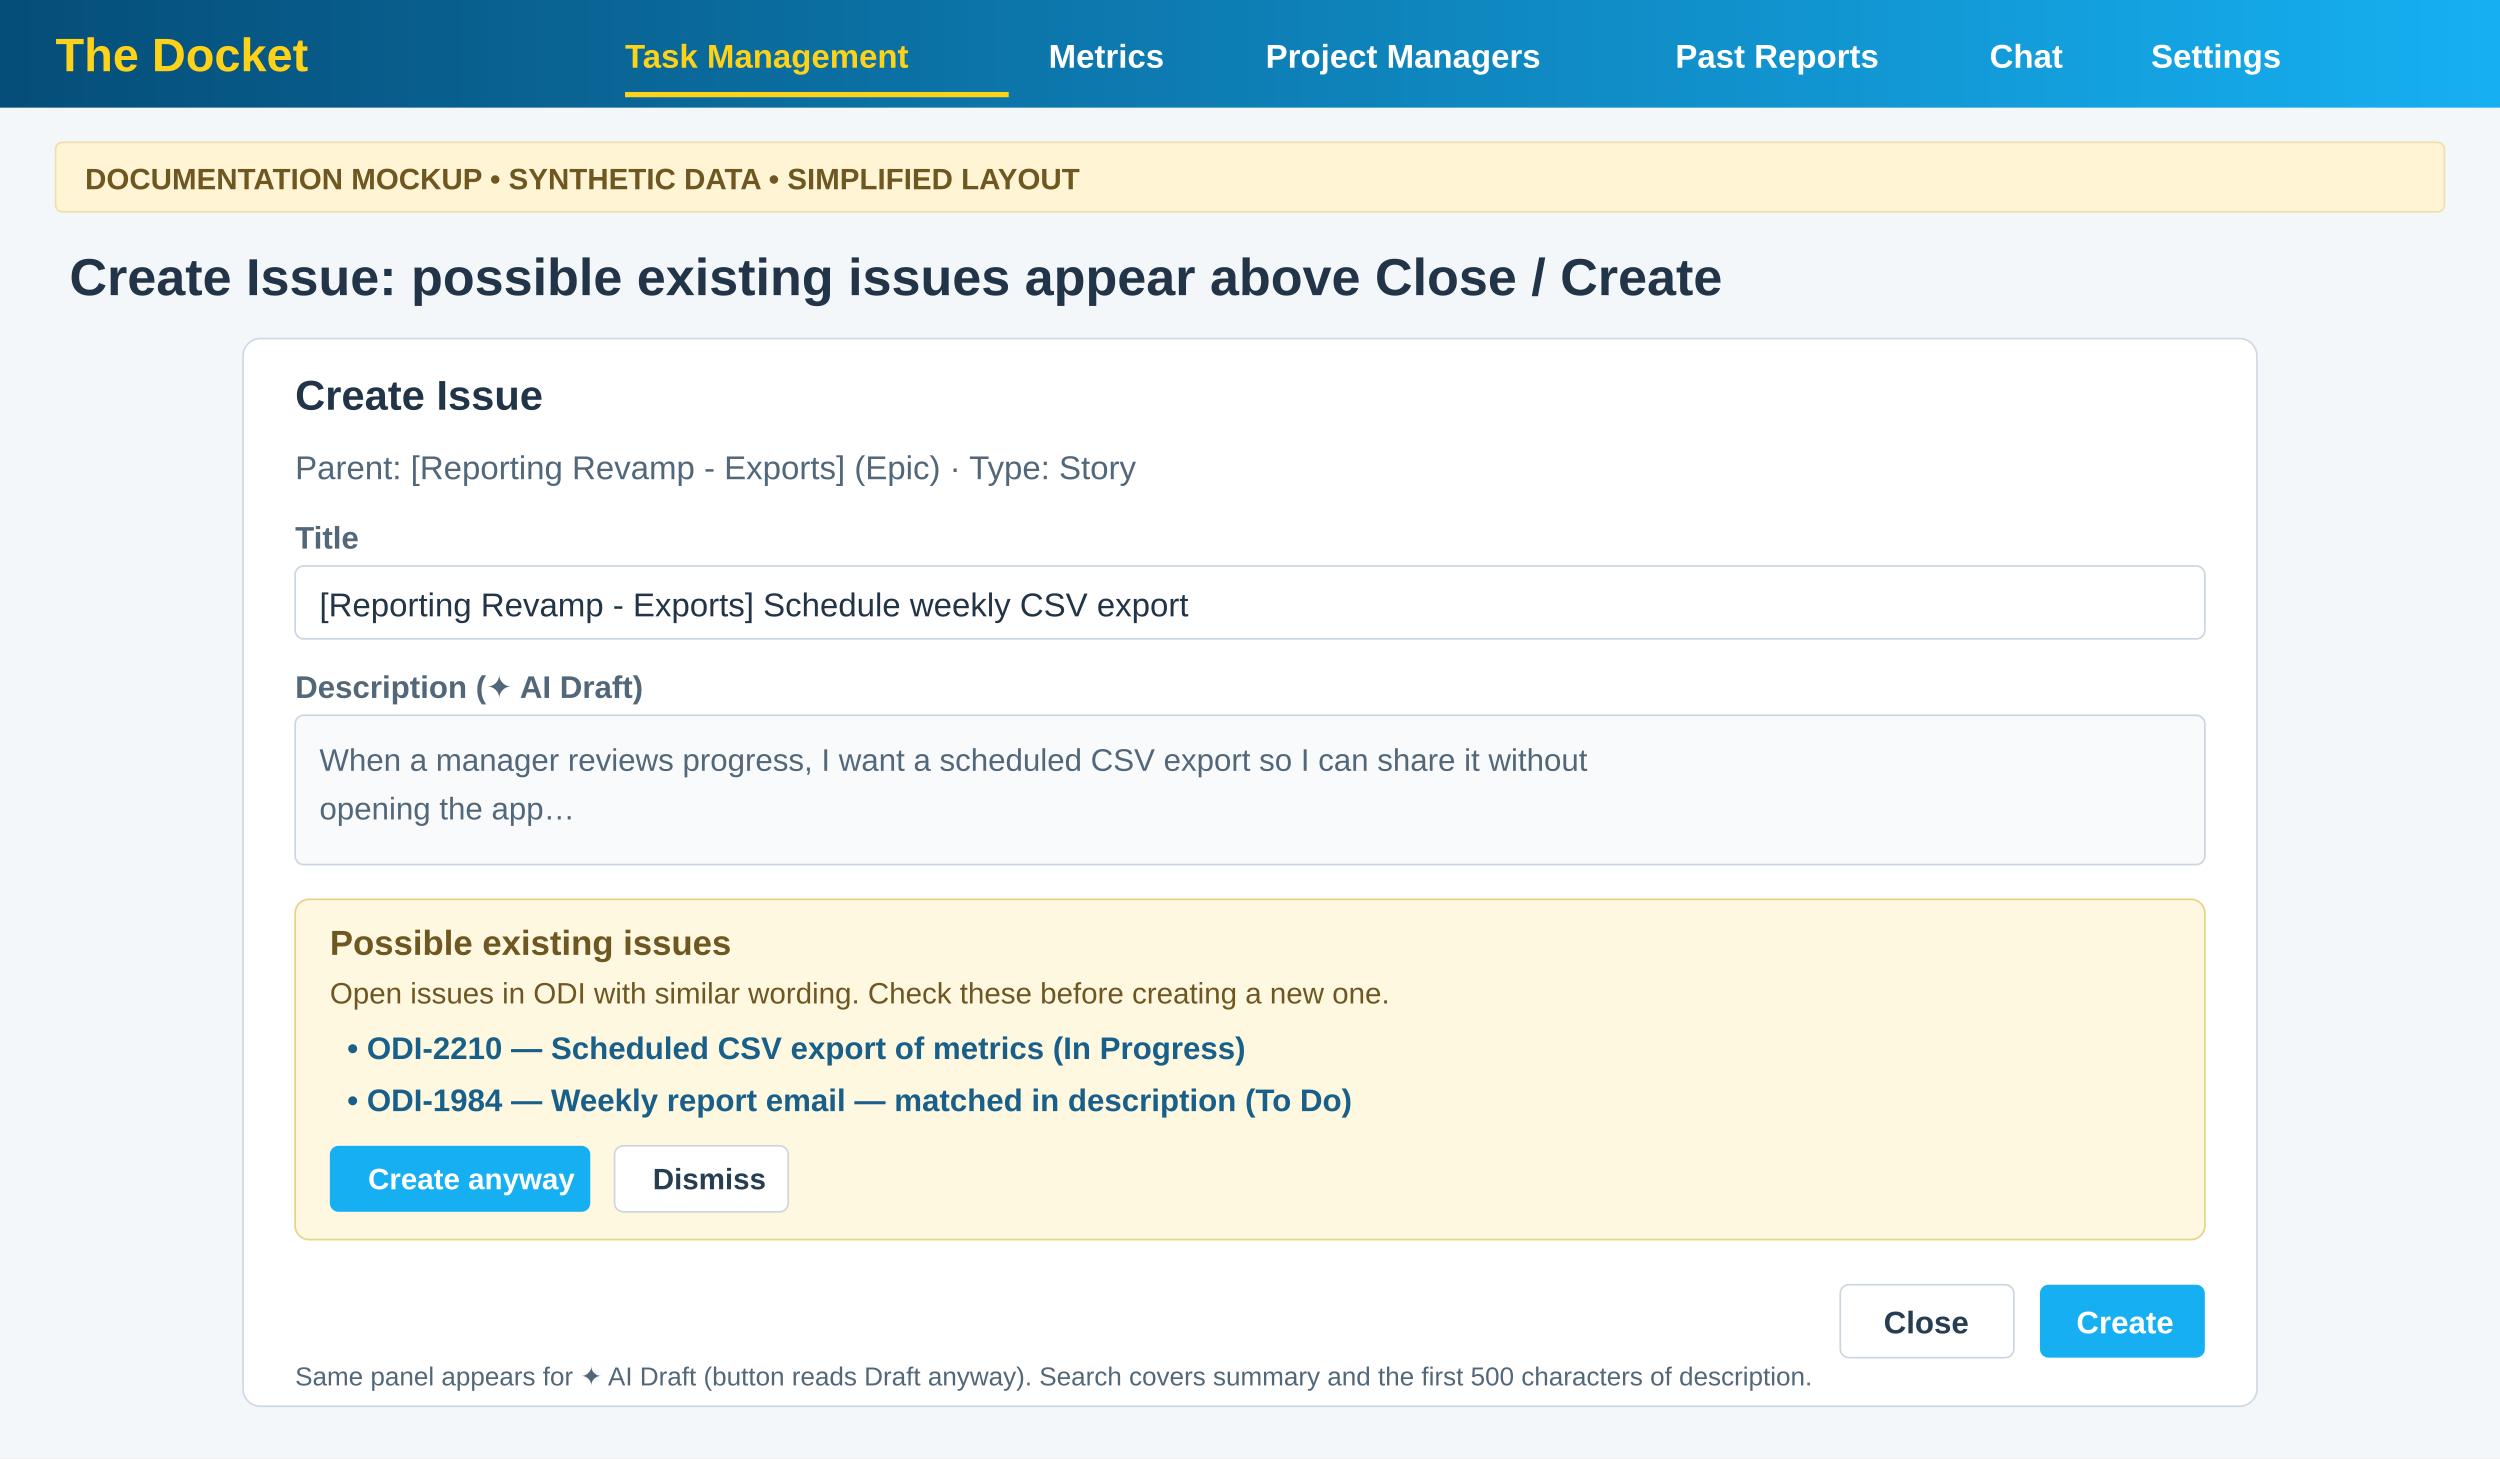
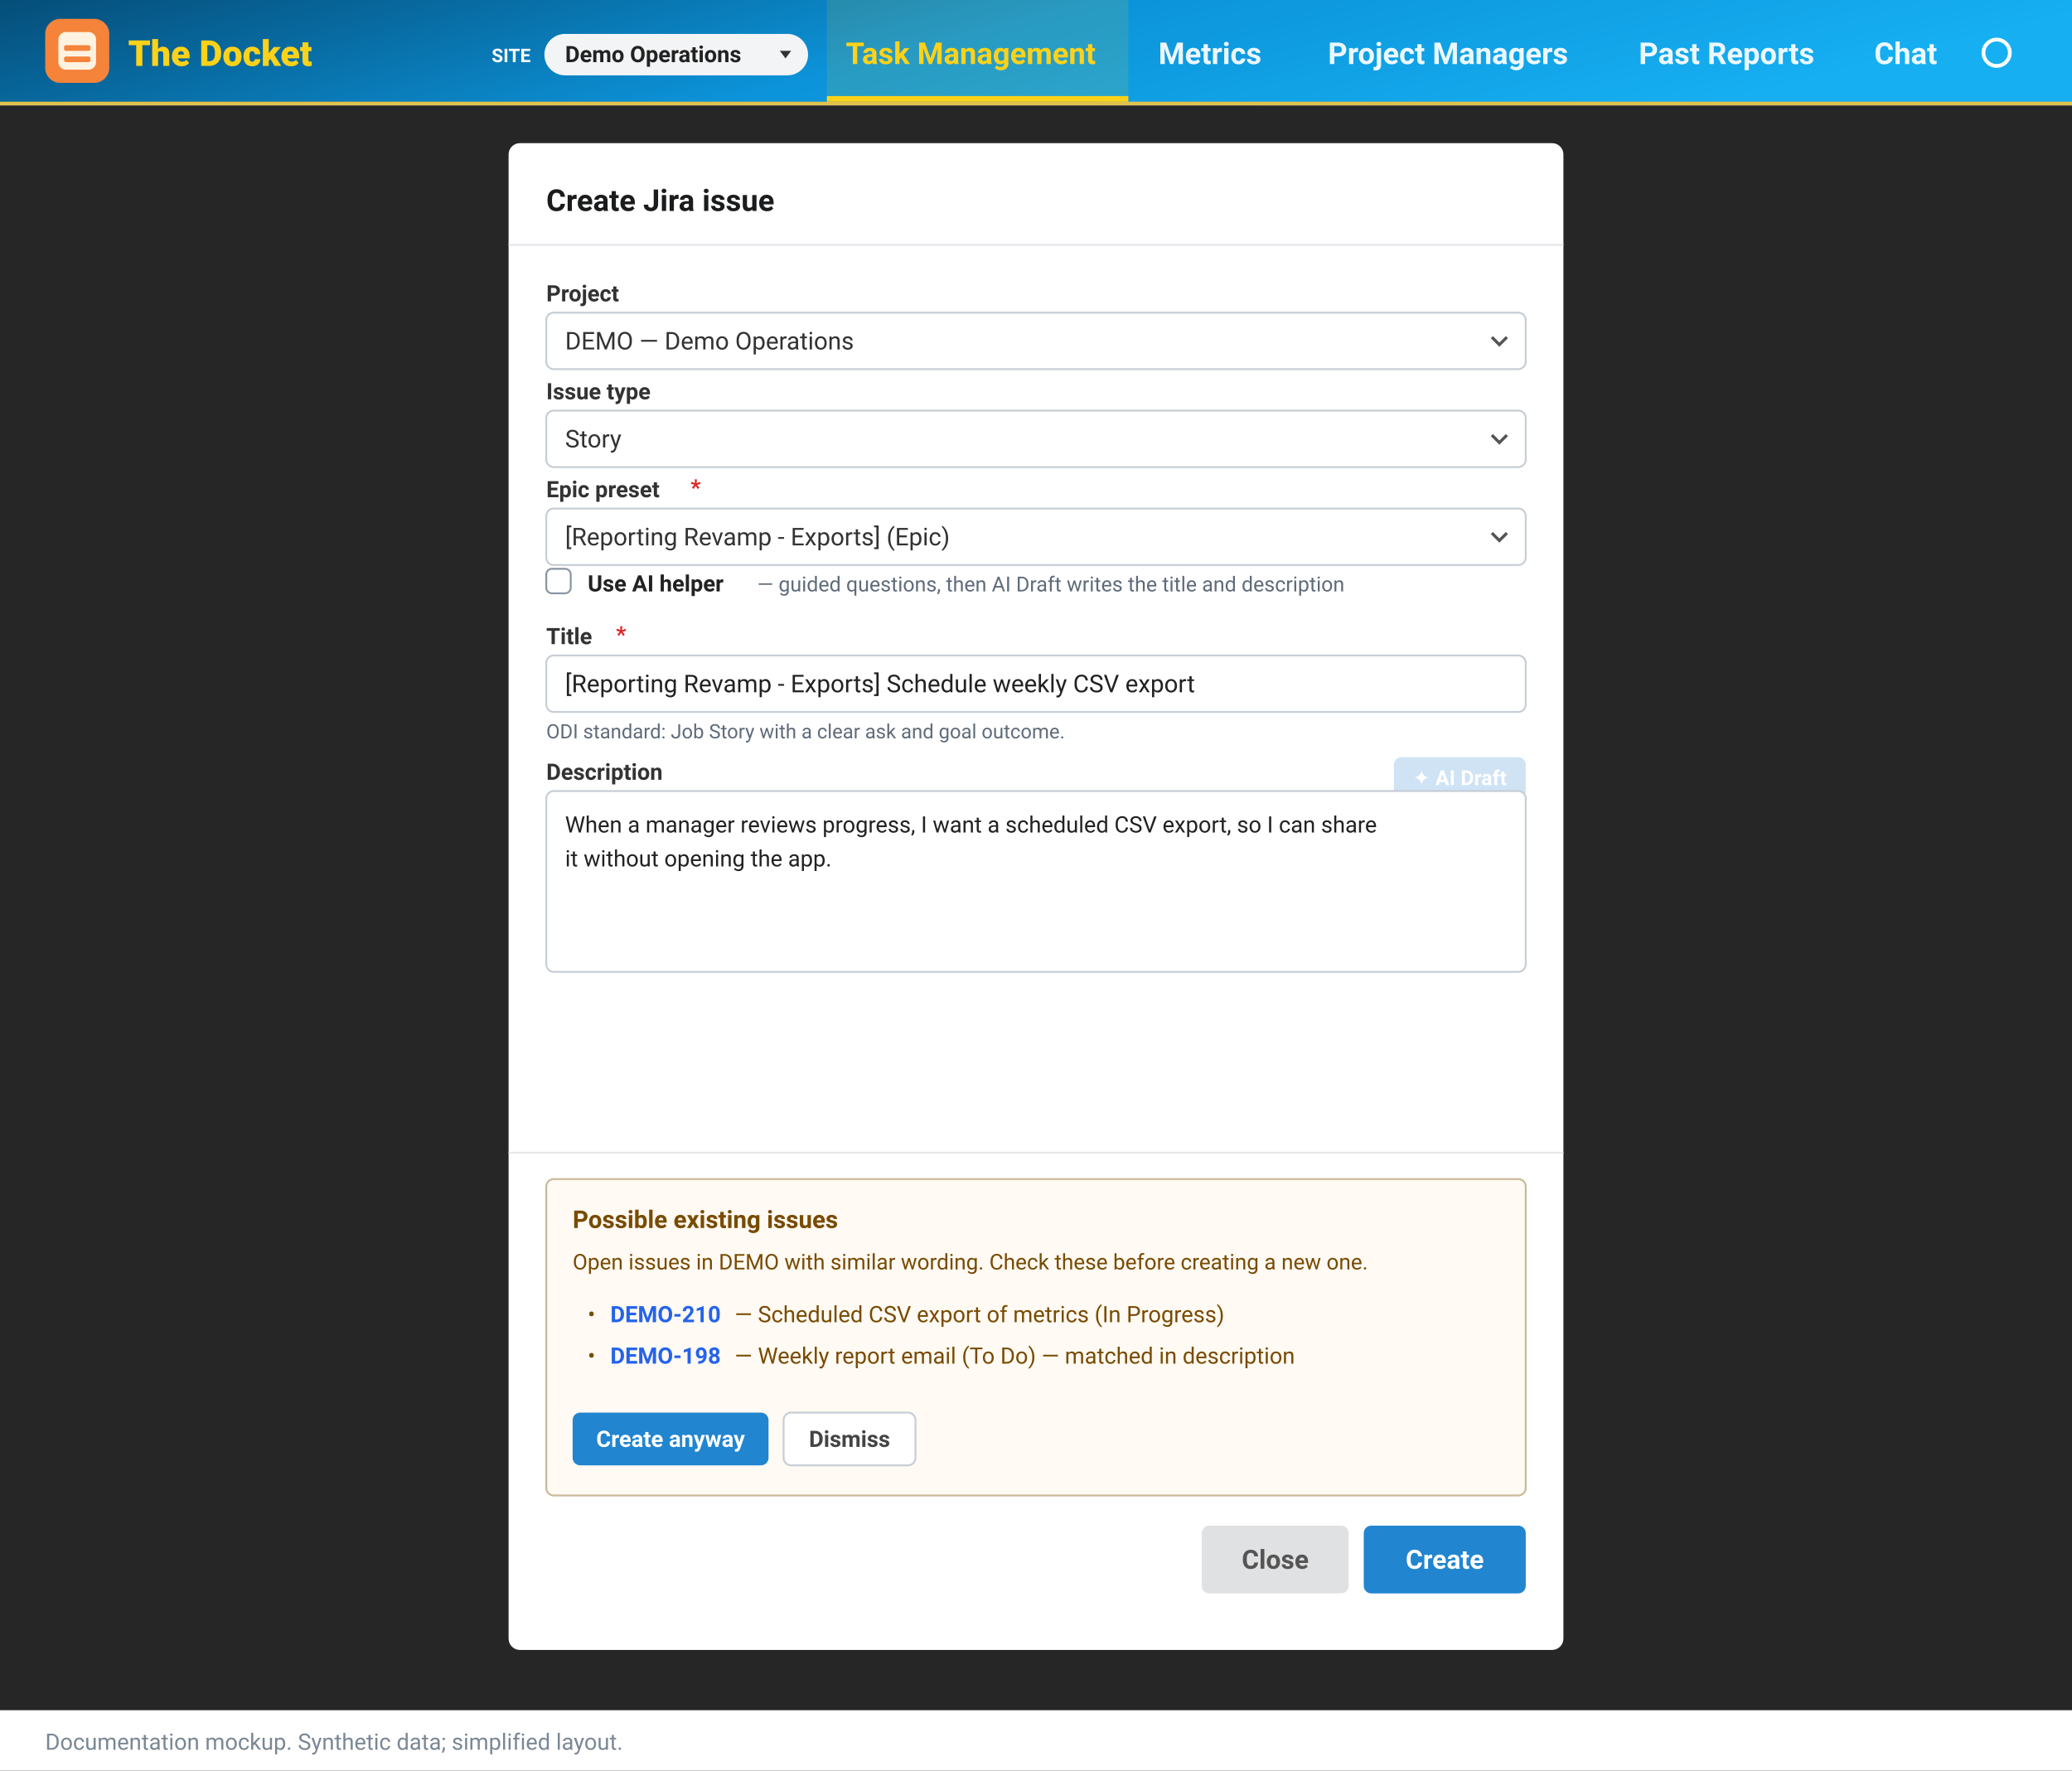
- <svg xmlns="http://www.w3.org/2000/svg" width="1440" height="840" viewBox="0 0 1440 840" role="img" aria-labelledby="title desc">
-   <defs>
-     <linearGradient id="nav">
-       <stop stop-color="#054d78" />
-       <stop offset="1" stop-color="#16b0f2" />
-     </linearGradient>
-   </defs>
-   <g font-family="Arial, Helvetica, sans-serif">
-     <rect x="0" y="0" width="1440" height="840" fill="#f4f7fa" />
-     <rect x="0" y="0" width="1440" height="62" fill="url(#nav)" />
-     <text x="32" y="41" font-size="27" fill="#fdd219" font-weight="700">The Docket</text>
-     <text x="360" y="39" font-size="19" fill="#fdd219" font-weight="600">Task Management</text>
-     <rect x="360" y="53" width="221" height="3" fill="#fdd219" />
-     <text x="604" y="39" font-size="19" fill="white" font-weight="600">Metrics</text>
-     <text x="729" y="39" font-size="19" fill="white" font-weight="600">Project Managers</text>
-     <text x="965" y="39" font-size="19" fill="white" font-weight="600">Past Reports</text>
-     <text x="1146" y="39" font-size="19" fill="white" font-weight="600">Chat</text>
-     <text x="1239" y="39" font-size="19" fill="white" font-weight="600">Settings</text>
-     <rect x="32" y="82" width="1376" height="40" rx="4" fill="#fff5d5" stroke="#eddfaa" />
-     <text x="49" y="109" font-size="17" fill="#6e5720" font-weight="700">DOCUMENTATION MOCKUP  •  SYNTHETIC DATA  •  SIMPLIFIED LAYOUT</text>
-     <text x="40" y="170" font-size="30" fill="#223447" font-weight="700">Create Issue: possible existing issues appear above Close / Create</text>
-     <rect x="140" y="195" width="1160" height="615" rx="10" fill="white" stroke="#cfd9e3" />
-     <text x="170" y="236" font-size="24" fill="#223447" font-weight="700">Create Issue</text>
-     <text x="170" y="276" font-size="19" fill="#526779" font-weight="400">Parent: [Reporting Revamp - Exports] (Epic)  ·  Type: Story</text>
-     <text x="170" y="316" font-size="18" fill="#526779" font-weight="700">Title</text>
-     <rect x="170" y="326" width="1100" height="42" rx="5" fill="white" stroke="#ccd6e1" />
-     <text x="184" y="355" font-size="19" fill="#223447" font-weight="400">[Reporting Revamp - Exports] Schedule weekly CSV export</text>
-     <text x="170" y="402" font-size="18" fill="#526779" font-weight="700">Description  (✦ AI Draft)</text>
-     <rect x="170" y="412" width="1100" height="86" rx="5" fill="#f8fafc" stroke="#ccd6e1" />
-     <text x="184" y="444" font-size="18" fill="#526779" font-weight="400">When a manager reviews progress, I want a scheduled CSV export so I can share it without</text>
-     <text x="184" y="472" font-size="18" fill="#526779" font-weight="400">opening the app…</text>
-     <rect x="170" y="518" width="1100" height="196" rx="8" fill="#fff8e1" stroke="#e7d28a" />
-     <text x="190" y="550" font-size="20" fill="#6e5720" font-weight="700">Possible existing issues</text>
-     <text x="190" y="578" font-size="17" fill="#6e5720" font-weight="400">Open issues in ODI with similar wording. Check these before creating a new one.</text>
-     <text x="200" y="610" font-size="18" fill="#185f89" font-weight="600">• ODI-2210 — Scheduled CSV export of metrics (In Progress)</text>
-     <text x="200" y="640" font-size="18" fill="#185f89" font-weight="600">• ODI-1984 — Weekly report email — matched in description (To Do)</text>
-     <rect x="190" y="660" width="150" height="38" rx="5" fill="#16b0f2" />
-     <text x="212" y="685" font-size="17" fill="white" font-weight="700">Create anyway</text>
-     <rect x="354" y="660" width="100" height="38" rx="5" fill="white" stroke="#ccd6e1" />
-     <text x="376" y="685" font-size="17" fill="#263d52" font-weight="600">Dismiss</text>
-     <rect x="1060" y="740" width="100" height="42" rx="5" fill="white" stroke="#ccd6e1" />
-     <text x="1085" y="768" font-size="18" fill="#263d52" font-weight="600">Close</text>
-     <rect x="1175" y="740" width="95" height="42" rx="5" fill="#16b0f2" />
-     <text x="1196" y="768" font-size="18" fill="white" font-weight="700">Create</text>
-     <text x="170" y="798" font-size="15" fill="#526779" font-weight="400">Same panel appears for ✦ AI Draft (button reads Draft anyway). Search covers summary and the first 500 characters of description.</text>
+ <svg xmlns="http://www.w3.org/2000/svg" width="1100" height="940" viewBox="0 0 1100 940" role="img" aria-labelledby="title desc">
+   <g font-family="-apple-system, BlinkMacSystemFont, 'Segoe UI', Roboto, Helvetica, Arial, sans-serif">
+     <rect x="0" y="0" width="1100" height="940" fill="#fff" />
+     <defs>
+       <linearGradient id="nav" x1="0" y1="0" x2="1" y2="0.2">
+         <stop offset="0" stop-color="#054d78" />
+         <stop offset="0.52" stop-color="#0c93d9" />
+         <stop offset="1" stop-color="#16b0f2" />
+       </linearGradient>
+       <linearGradient id="joke" x1="0" y1="0" x2="1" y2="0">
+         <stop offset="0" stop-color="#FDD219" />
+         <stop offset="0.55" stop-color="#FB9429" />
+         <stop offset="1" stop-color="#F95E4A" />
+       </linearGradient>
+     </defs>
+     <rect x="0" y="0" width="1100" height="56" rx="0" fill="url(#nav)" stroke="none" stroke-width="1" />
+     <rect x="0" y="54" width="1100" height="2" rx="0" fill="#e1c24a" stroke="none" stroke-width="1" />
+     <rect x="24" y="10" width="34" height="34" rx="8" fill="#f5833a" stroke="none" stroke-width="1" />
+     <rect x="31" y="17" width="20" height="20" rx="4" fill="#fff2e0" stroke="none" stroke-width="1" />
+     <rect x="34" y="24" width="14" height="3" rx="1" fill="#f5833a" stroke="none" stroke-width="1" />
+     <rect x="34" y="30" width="14" height="3" rx="1" fill="#f5833a" stroke="none" stroke-width="1" />
+     <text x="68" y="35" font-size="19" fill="#FDD219" font-weight="800" text-anchor="start">The Docket</text>
+     <text x="261" y="33" font-size="10" fill="#fff" font-weight="700" text-anchor="start">SITE</text>
+     <rect x="289" y="18" width="140" height="22" rx="11" fill="#f3f4f6" stroke="none" stroke-width="1" />
+     <text x="300" y="33" font-size="12" fill="#222" font-weight="700" text-anchor="start">Demo Operations</text>
+     <path d="M414 27 l3 4 l3 -4" fill="#333" />
+     <rect x="439" y="0" width="160" height="54" rx="0" fill="rgba(253,210,25,0.12)" stroke="none" stroke-width="1" />
+     <rect x="439" y="51" width="160" height="3" rx="0" fill="#FDD219" stroke="none" stroke-width="1" />
+     <text x="449" y="34" font-size="16" fill="#FDD219" font-weight="600" text-anchor="start">Task Management</text>
+     <text x="615" y="34" font-size="16" fill="rgba(255,255,255,0.92)" font-weight="600" text-anchor="start">Metrics</text>
+     <text x="705" y="34" font-size="16" fill="rgba(255,255,255,0.92)" font-weight="600" text-anchor="start">Project Managers</text>
+     <text x="870" y="34" font-size="16" fill="rgba(255,255,255,0.92)" font-weight="600" text-anchor="start">Past Reports</text>
+     <text x="995" y="34" font-size="16" fill="rgba(255,255,255,0.92)" font-weight="600" text-anchor="start">Chat</text>
+     <circle cx="1060" cy="28" r="7" fill="none" stroke="#fff" stroke-width="2" />
+     <rect x="0" y="56" width="1100" height="884" rx="0" fill="#262626" stroke="none" stroke-width="1" />
+     <rect x="270" y="76" width="560" height="800" rx="6" fill="#fff" stroke="none" stroke-width="1" />
+     <text x="290" y="112" font-size="16" fill="#1b1c1d" font-weight="700" text-anchor="start">Create Jira issue</text>
+     <line x1="270" y1="130" x2="830" y2="130" stroke="#e5e7eb" stroke-width="1" />
+     <text x="290" y="160" font-size="12" fill="#333" font-weight="700" text-anchor="start">Project</text>
+     <rect x="290" y="166" width="520" height="30" rx="4" fill="#fff" stroke="#c7ced6" stroke-width="1" />
+     <text x="300" y="185.55" font-size="13" fill="#333" font-weight="400" text-anchor="start">DEMO — Demo Operations</text>
+     <path d="M792 179.0 l4 4 l4 -4" stroke="#555" stroke-width="1.6" fill="none" />
+     <text x="290" y="212" font-size="12" fill="#333" font-weight="700" text-anchor="start">Issue type</text>
+     <rect x="290" y="218" width="520" height="30" rx="4" fill="#fff" stroke="#c7ced6" stroke-width="1" />
+     <text x="300" y="237.55" font-size="13" fill="#333" font-weight="400" text-anchor="start">Story</text>
+     <path d="M792 231.0 l4 4 l4 -4" stroke="#555" stroke-width="1.6" fill="none" />
+     <text x="290" y="264" font-size="12" fill="#333" font-weight="700" text-anchor="start">Epic preset</text>
+     <text x="366.6" y="263" font-size="12" fill="#db2828" font-weight="700" text-anchor="start">*</text>
+     <rect x="290" y="270" width="520" height="30" rx="4" fill="#fff" stroke="#c7ced6" stroke-width="1" />
+     <text x="300" y="289.55" font-size="13" fill="#333" font-weight="400" text-anchor="start">[Reporting Revamp - Exports] (Epic)</text>
+     <path d="M792 283.0 l4 4 l4 -4" stroke="#555" stroke-width="1.6" fill="none" />
+     <rect x="290" y="302" width="13" height="13" rx="3" fill="#fff" stroke="#8c96a3" stroke-width="1" />
+     <text x="312" y="314" font-size="12" fill="#222" font-weight="700" text-anchor="start">Use AI helper</text>
+     <text x="402" y="314" font-size="11" fill="#5f6b7a" font-weight="400" text-anchor="start">— guided questions, then AI Draft writes the title and description</text>
+     <text x="290" y="342" font-size="12" fill="#333" font-weight="700" text-anchor="start">Title</text>
+     <text x="327.0" y="341" font-size="12" fill="#db2828" font-weight="700" text-anchor="start">*</text>
+     <rect x="290" y="348" width="520" height="30" rx="4" fill="#fff" stroke="#c7ced6" stroke-width="1" />
+     <text x="300" y="367.55" font-size="13" fill="#222" font-weight="400" text-anchor="start">[Reporting Revamp - Exports] Schedule weekly CSV export</text>
+     <text x="290" y="392" font-size="10.5" fill="#5f6b7a" font-weight="400" text-anchor="start">ODI standard: Job Story with a clear ask and goal outcome.</text>
+     <text x="290" y="414" font-size="12" fill="#333" font-weight="700" text-anchor="start">Description</text>
+     <rect x="740" y="402" width="70" height="22" rx="4" fill="#cfe3f5" stroke="none" stroke-width="1" />
+     <text x="775.0" y="416.85" font-size="11" fill="#fff" font-weight="600" text-anchor="middle">✦ AI Draft</text>
+     <rect x="290" y="420" width="520" height="96" rx="4" fill="#fff" stroke="#c7ced6" stroke-width="1" />
+     <text x="300" y="442" font-size="12" fill="#222" font-weight="400" text-anchor="start">When a manager reviews progress, I want a scheduled CSV export, so I can share</text>
+     <text x="300" y="460" font-size="12" fill="#222" font-weight="400" text-anchor="start">it without opening the app.</text>
+     <line x1="270" y1="612" x2="830" y2="612" stroke="#e5e7eb" stroke-width="1" />
+     <rect x="290" y="626" width="520" height="168" rx="4" fill="#fffaf3" stroke="#c9ba9b" stroke-width="1" />
+     <text x="304" y="652" font-size="13" fill="#794b02" font-weight="700" text-anchor="start">Possible existing issues</text>
+     <text x="304" y="674" font-size="11.5" fill="#794b02" font-weight="400" text-anchor="start">Open issues in DEMO with similar wording. Check these before creating a new one.</text>
+     <text x="312" y="702" font-size="12" fill="#794b02" font-weight="400" text-anchor="start">•</text>
+     <text x="324" y="702" font-size="12" fill="#2563eb" font-weight="600" text-anchor="start">DEMO-210</text>
+     <text x="390" y="702" font-size="12" fill="#794b02" font-weight="400" text-anchor="start">— Scheduled CSV export of metrics (In Progress)</text>
+     <text x="312" y="724" font-size="12" fill="#794b02" font-weight="400" text-anchor="start">•</text>
+     <text x="324" y="724" font-size="12" fill="#2563eb" font-weight="600" text-anchor="start">DEMO-198</text>
+     <text x="390" y="724" font-size="12" fill="#794b02" font-weight="400" text-anchor="start">— Weekly report email (To Do) — matched in description</text>
+     <rect x="304" y="750" width="104" height="28" rx="4" fill="#2185d0" stroke="none" stroke-width="1" />
+     <text x="356.0" y="768.2" font-size="12" fill="#fff" font-weight="700" text-anchor="middle">Create anyway</text>
+     <rect x="416" y="750" width="70" height="28" rx="4" fill="#fff" stroke="#c7ced6" stroke-width="1" />
+     <text x="451.0" y="768.2" font-size="12" fill="#444" font-weight="600" text-anchor="middle">Dismiss</text>
+     <rect x="638" y="810" width="78" height="36" rx="4" fill="#e0e1e2" stroke="none" stroke-width="1" />
+     <text x="677.0" y="832.9" font-size="14" fill="#555" font-weight="600" text-anchor="middle">Close</text>
+     <rect x="724" y="810" width="86" height="36" rx="4" fill="#2185d0" stroke="none" stroke-width="1" />
+     <text x="767.0" y="832.9" font-size="14" fill="#fff" font-weight="700" text-anchor="middle">Create</text>
+     <text x="550.0" y="870" font-size="1" fill="#1b1c1d" font-weight="400" text-anchor="start" />
+     <rect x="0" y="908" width="1100" height="32" rx="0" fill="#fff" stroke="none" stroke-width="1" />
+     <text x="24" y="929" font-size="12" fill="#7a8794" font-weight="400" text-anchor="start">Documentation mockup. Synthetic data; simplified layout.</text>
  </g>
</svg>
